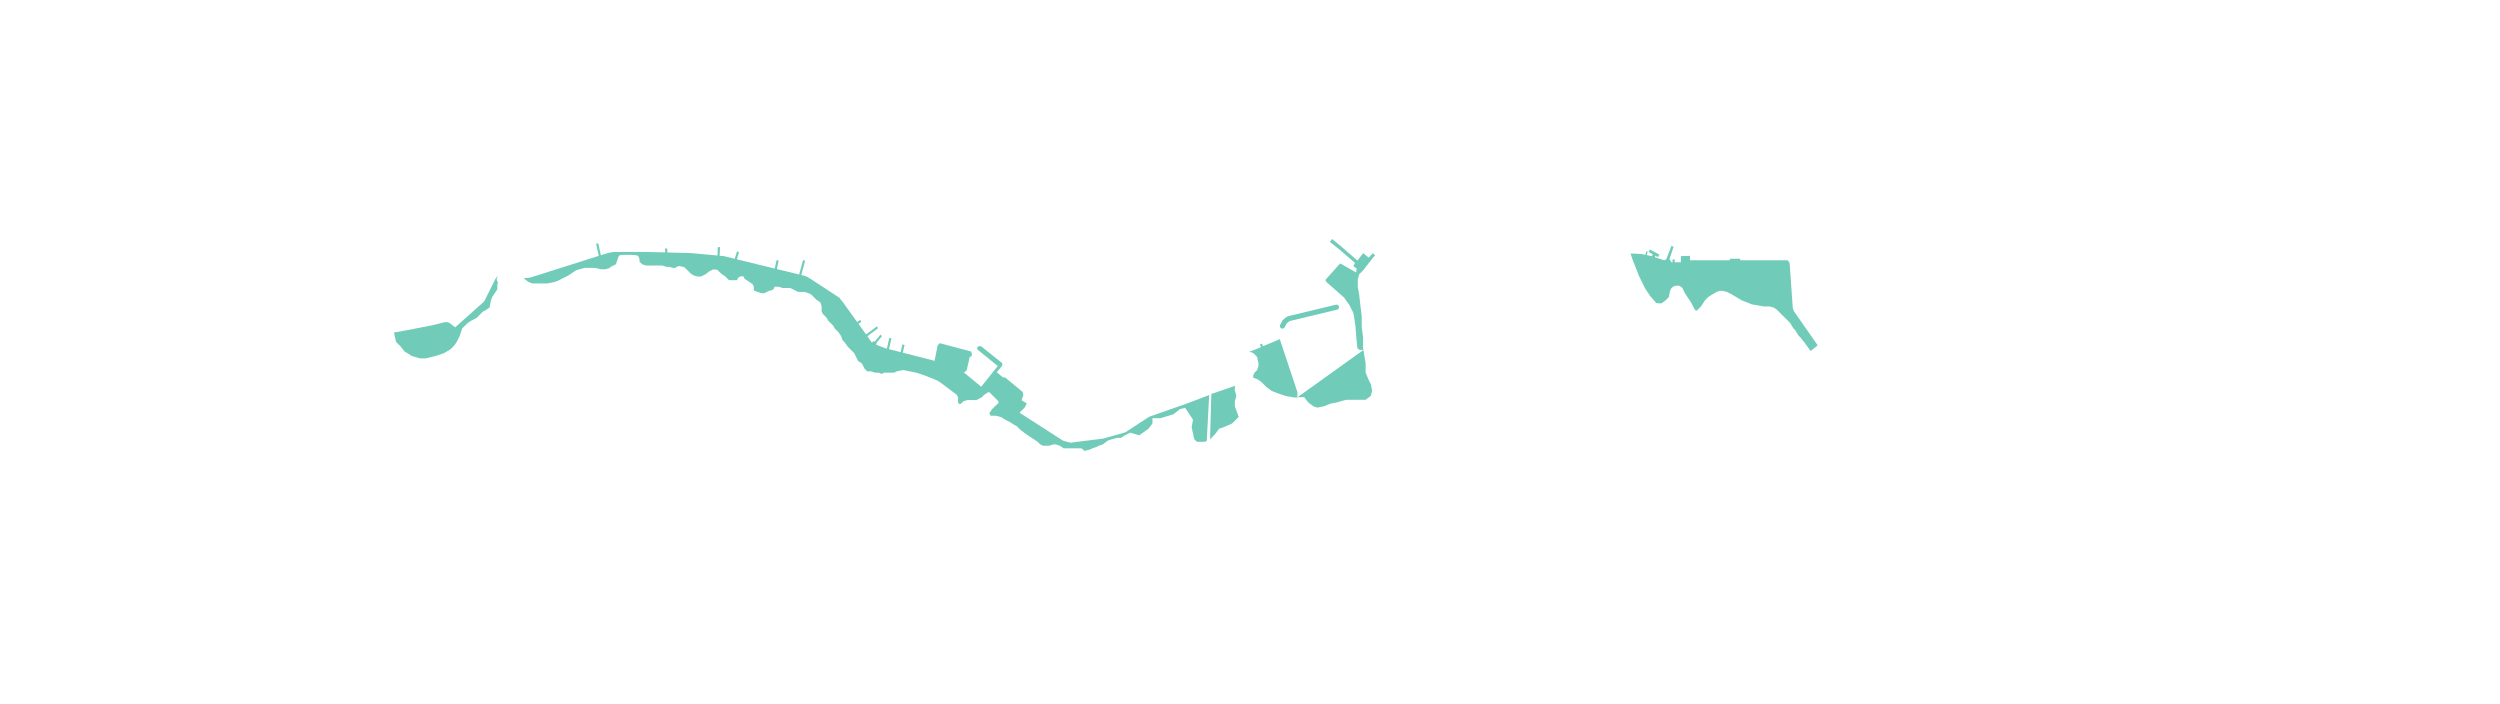
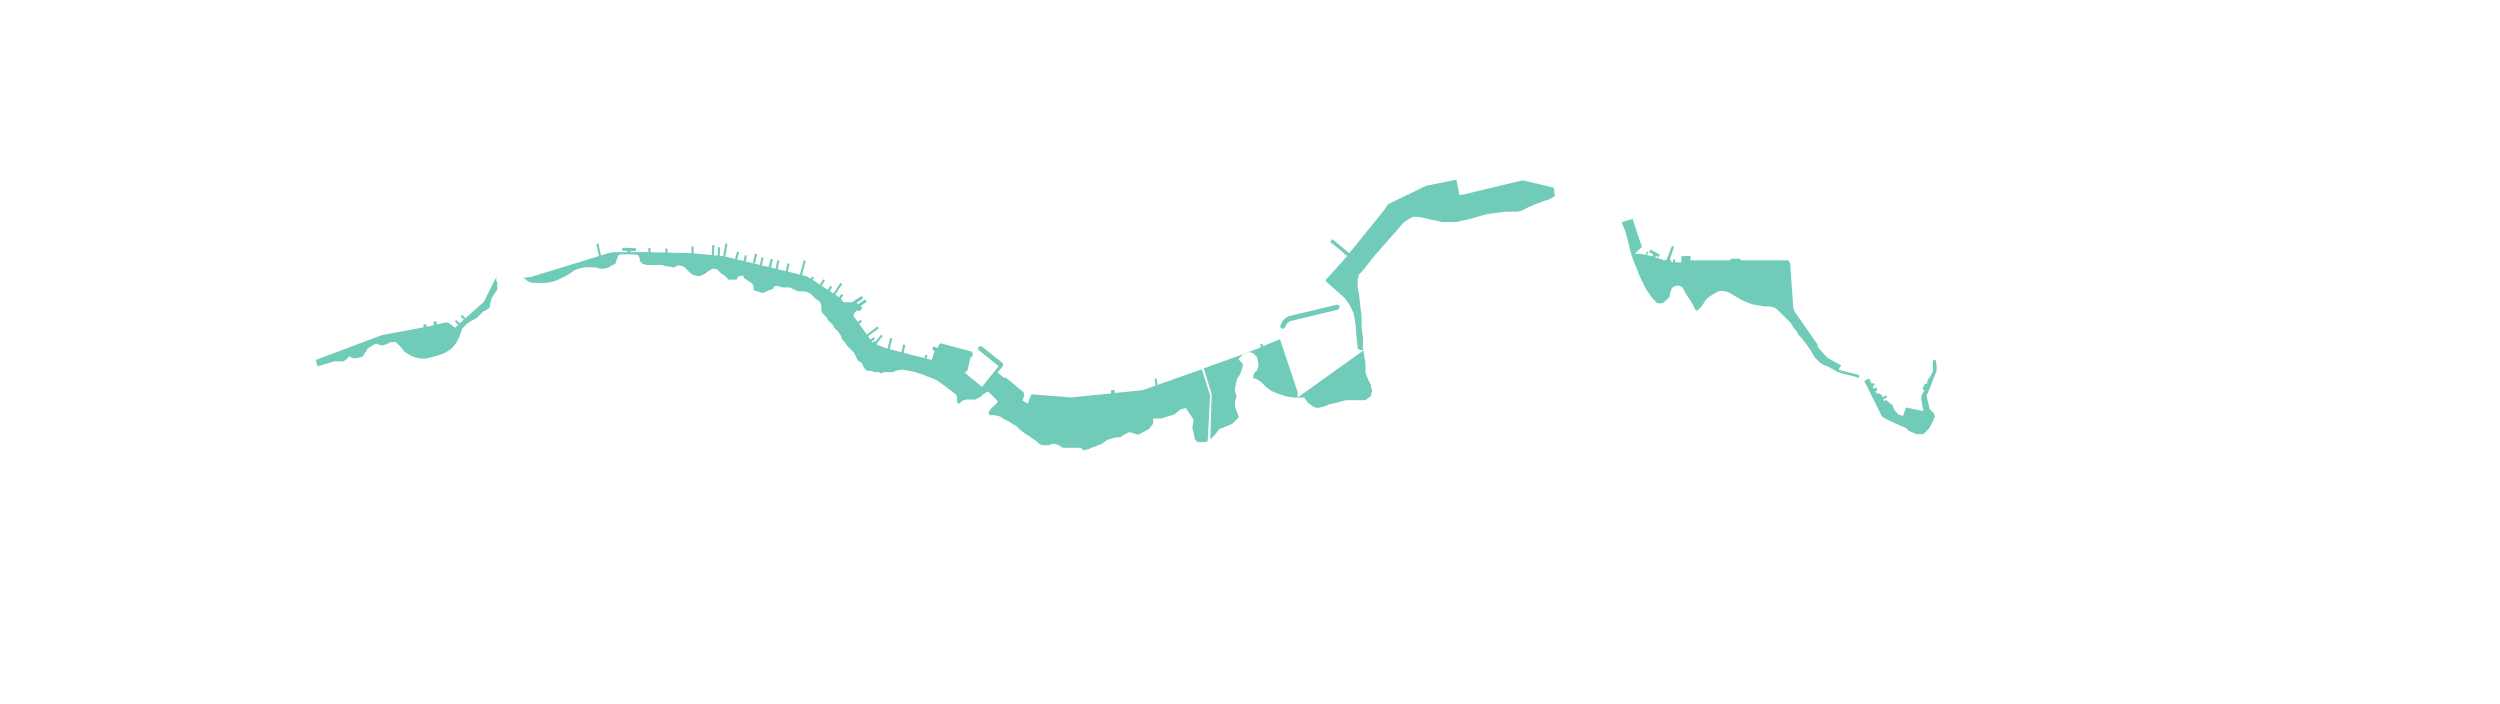
- <svg xmlns="http://www.w3.org/2000/svg" width="3840" height="1080" version="1.1" id="Layer_3" x="0px" y="0px" viewBox="0 0 3840 1080" style="enable-background:new 0 0 3840 1080;" xml:space="preserve">
+ <svg xmlns="http://www.w3.org/2000/svg" width="3840" height="1080" version="1.1" id="Layer_3" x="0px" y="0px" viewBox="0 0 3838.9 1079.7" style="enable-background:new 0 0 3838.9 1079.7;" xml:space="preserve">
  <style type="text/css">
	.st0{fill:#70CCB8;}
</style>
  <g>
-     <polygon class="st0" points="804.2,427.4 812.2,433.4 818.2,435.4 840.5,435.4 850.6,433.4 856.6,431.4 864.6,427.4 872.6,423.4    878.6,419.4 884.6,415.4 890.6,413.4 898.6,411.4 910.8,411.4 916.6,412 922.9,413.6 929.3,413.6 935.7,412 938.1,409.9    946.1,405.9 948.1,399.9 950.1,393.9 952.1,391.9 956.1,391.5 970.3,391.5 976.3,391.9 980.2,393 982.3,397.9 982.3,401.9    986.3,405.9 992.3,407.9 1017.6,407.9 1023.6,409.9 1027.6,409.9 1035.6,411.9 1038.5,410.5 1041.7,408.9 1044.9,408.9    1051.3,410.5 1052.8,412.1 1057.6,416.8 1060.8,420 1065.6,423.2 1071.9,424.8 1076.7,424.8 1083.1,421.6 1089.5,416.8    1095.8,413.7 1101.8,414.4 1107.8,420.4 1113.8,424.4 1119.8,430.4 1131.9,430.4 1133.9,426.4 1137.9,424.4 1141.9,424.4    1143.9,428.4 1149.9,432.4 1155.9,436.4 1157.9,440.4 1157.9,446.4 1163.9,448.4 1169.9,450.4 1173.9,450.4 1177.9,448.4    1181.9,446.4 1183.9,446.4 1187.9,444.4 1189.9,440.4 1195.9,440.4 1201.9,442.4 1213.9,442.4 1221.9,446.4 1225.9,448.4    1236,448.4 1242,450.4 1246,452.4 1248,454.4 1250,456.4 1254,460.4 1260,464.4 1262,470.4 1262,478.4 1264,482.4 1270,488.4    1272,492.4 1276,496.4 1280,500.4 1282,504.4 1284,506.4 1288,510.4 1292,516.4 1294,522.4 1298,526.4 1302,532.4 1308,538.4    1312,542.4 1314,546.4 1316,550.4 1318,554.4 1324,558.4 1328,566.4 1332,570.4 1338,570.4 1344,572.4 1350,572.4 1354,574.4    1358,572.4 1373.4,572.4 1377.4,570.4 1387.5,568.4 1397.5,570.4 1407.5,572.4 1419.5,576.4 1429.5,580.4 1439.6,584.4    1445.6,588.4 1453.6,594.4 1461.6,600.4 1469.6,606.4 1471.6,610.4 1471.6,618.5 1473.6,620.5 1475.4,620.5 1477.6,618.5    1479.6,616.5 1485.6,614.5 1499.7,614.5 1503.7,612.5 1507.7,610.5 1511.7,606.5 1517.7,602.5 1519.7,602.5 1521.7,604.5    1523.7,606.5 1527.7,610.5 1529.7,612.5 1533.7,616.5 1533.7,619.1 1527.7,624.6 1523.7,628.6 1519.7,634.6 1521.7,638.6    1529.5,638.6 1537.8,640.6 1543.8,644.6 1551.8,648.6 1557.8,652.6 1561.8,654.6 1565.8,658.6 1567.8,660.6 1575.8,666.6    1581.8,670.6 1587.8,674.6 1593.8,678.6 1597.8,682.6 1601.8,684.6 1611.8,684.6 1617.8,682.6 1621.8,682.6 1627.8,684.6    1633.8,688.6 1661,688.6 1665.9,692.6 1673.9,690.6 1677.9,688.6 1683.9,686.6 1687.9,684.6 1693.9,682.6 1701.9,676.6    1707.9,674.6 1715.9,672.6 1721.9,672.6 1727.9,668.6 1731.9,666.6 1735.9,664.6 1750,668.6 1764.2,658.4 1770.2,650.4    1770.2,642.4 1782.2,642.4 1802.3,636.4 1812.3,628.4 1820.3,626.4 1832.4,644.5 1830.4,656.5 1834.4,674.6 1838.4,678.6    1850.5,678.6 1853.6,677.2 1857.3,606.8 1823.9,619.5 1765,640.2 1728.4,664.1 1694.9,673.6 1644,680 1632.9,676.9 1566,633.9    1574,625.9 1577.2,619.6 1569.2,614.8 1571.9,606.8 1570.8,602 1543.7,579.7 1540.6,579.7 1531,571.7 1539,562.2 1539.8,559.5    1539,557.4 1507.1,532 1504,531.6 1501.8,532.7 1500.7,534.9 1501.8,537.2 1532.6,562.2 1507.1,594 1480,571.7 1481.7,571.7    1484.9,568.5 1489.6,547.8 1491.2,547.8 1492.8,546.2 1492.8,543 1491.2,539.8 1443.5,527.1 1440.3,530.3 1435.5,554.2    1386.7,541.7 1389.4,529.8 1386.1,529 1383.4,540.9 1365.5,536.3 1369.3,519.7 1366,519 1362.2,535.5 1360.6,535.2 1345.9,529.5    1346.4,527.1 1346.1,526.9 1354.8,516.2 1352.2,514.1 1343.5,524.9 1342,523.8 1339.2,526.2 1332.2,516.5 1348.8,504.1    1346.8,501.4 1330.3,513.7 1318.6,497.4 1323.1,494.1 1321.1,491.4 1316.6,494.7 1295.4,465.1 1289,457.1 1242.8,426.9    1236.5,423.8 1230.8,422.4 1236.7,400.5 1233.4,399.6 1227.5,421.6 1193.3,413.3 1196.1,400.3 1192.8,399.6 1190,412.5    1131.8,398.3 1135.2,387.2 1132,386.2 1128.6,397.5 1112.3,393.5 1105.3,392.8 1106,379.6 1102.6,379.5 1102,392.5 1061.3,388.7    1025,387.8 1025,381.7 1021.6,381.7 1021.6,387.7 992.5,387 942,387 934,388.6 922.9,392 918.9,373.7 915.6,374.4 919.7,393    814.7,426.3  " />
-     <polygon class="st0" points="1897.4,592.5 1860.6,605.1 1858.6,674.9 1866.6,666.5 1872.6,658.5 1878.6,656.5 1892.6,650.5    1902.7,640.2 1896.7,624.1 1896.7,616.1 1898.7,610.1 1898.7,606.1 1896.7,600.1 1896.7,596.1  " />
-     <polygon class="st0" points="2003.4,610.1 2009.4,618.1 2017.4,624.1 2023.4,626.1 2033.4,624.1 2043.4,620.1 2053.4,618.1    2067.5,614.1 2097.6,614.1 2105.6,608.1 2107.6,600.1 2105.6,590.1 2101.6,582.1 2097.6,572.1 2097.6,558 2095.6,546 2094.2,537.6    2094.2,537.6 2002.4,603.4 1992.8,610.1 1992.8,610.1  " />
-     <polygon class="st0" points="761.2,428 745.3,459.8 743.7,463 699.1,502.8 691.1,496.5 687.9,494.9 683.1,494.9 664,499.6    625.6,507.1 605.1,510.8 608.3,525.1 615.5,532.3 621.9,540.5 625.9,542.5 631.9,546.5 637.9,548.5 645.9,550.5 653.9,550.5    661.9,548.5 669.9,546.5 675.9,544.5 681.9,542.5 691.9,536.5 697.9,530.5 701.9,524.5 705.9,516.5 707.9,510.5 709.9,504.5    713.9,500.5 717.9,496.5 723.9,492.5 731.9,488.5 737.9,482.5 741.9,478.5 745.9,476.5 751.9,472.5 753.9,462.4 755.9,456.4    759.9,450.4 763.9,444.4 763.9,438.4 764.7,433.2 762.7,429.9 764.7,423.9  " />
-     <polygon class="st0" points="2753.7,473 2748.9,404.5 2747.3,401.4 2745.7,399.8 2673.1,399.8 2672.9,397.4 2657.3,397.4    2656.9,399.8 2595.8,399.8 2595.8,393 2581.8,393.4 2581.8,402.8 2572.4,402.9 2572.4,398.5 2569,398.5 2569,402.9 2567.4,402.9    2564.3,398.2 2570.6,379.1 2567.4,377.5 2559.4,398.2 2556.3,399.8 2541.9,395 2541.8,395 2542.5,392.7 2546.7,395 2548.8,391    2534.3,383.2 2532.2,387.1 2538.5,390.5 2537.6,393.6 2537.2,393.4 2529.4,391.9 2530.9,386.6 2528.8,386 2527.2,391.4    2521.2,390.2 2510.4,389.5 2504.5,389.5 2507.7,399 2510.9,407 2517.1,423 2526.8,442.9 2534.7,454.8 2543.8,465.2 2547.4,465.9    2552.2,465.9 2558.5,461.2 2563.3,456.4 2564.9,448.4 2566.5,443.6 2569.7,440.4 2574.5,438.8 2579.2,438.8 2584,442 2586.3,446.8    2588.8,451.6 2592,456.3 2598.3,465.9 2603.1,475.5 2604.7,477 2606.6,477 2607.9,475.5 2612.7,470.7 2619,461.1 2623.8,456.3    2628.6,453.2 2636.6,448.4 2641.1,446.8 2646.1,446.8 2652.5,448.4 2658.9,451.6 2666.9,456.3 2674.9,461.1 2690.8,467.5    2709.2,470.7 2717.8,470.7 2724.2,472.3 2729,475.5 2738.5,485 2749.6,496 2754.4,504 2757.5,507.2 2762.3,515.2 2765.5,518.4    2771.9,526.4 2779.9,537.5 2780.9,539.3 2790.2,532 2791.9,530.3 2755.3,477.8  " />
-     <polygon class="st0" points="2058.5,404.6 2035.8,429.9 2037.3,433.1 2064.4,457 2072.4,468.1 2078.8,480.8 2080.4,490.4    2082,501.5 2083.6,522.2 2085.1,535 2088.4,537.5 2094.2,537.5 2093.6,533.9 2093.6,517.8 2091.6,501.7 2091.6,485.6 2089.6,469.6    2087.6,451.5 2085.6,441.4 2085.6,429.4 2087.6,421.4 2093.6,415.4 2107.7,397.3 2112.1,392.2 2108.8,388.9 2102.3,395.7    2093.8,388.9 2085,400.2 2058.8,377.5 2046.1,367.1 2042.7,371.6 2055,381.3 2081.3,403.8 2078.8,408.8 2083.8,412.6 2083,418.5     " />
-     <path class="st0" d="M1967.9,504.3c1.9,1,4.3,0.3,5.3-1.6l3-5.7l2.5-2.4l2.4-1.5l72.7-17.5c2.1-0.5,3.4-2.6,2.9-4.7   s-2.6-3.4-4.7-2.9l-74,17.8l-4.1,2.6l-4,3.8l-3.6,6.9l0,0C1965.3,500.9,1966,503.3,1967.9,504.3z" />
-     <polygon class="st0" points="1919,540.3 1925,542.3 1931,548.3 1933,558.3 1933,562.3 1931,568.3 1927,572.3 1925,576.3    1925,580.3 1931,582.3 1937,586.3 1945,594.3 1953,600.3 1963,604.3 1975,608.3 1987.3,610.5 1992.8,610.5 1992.8,610.1    1992.8,610.1 1992.8,610.1 1992.8,602.2 1965.8,521 1940.1,531.7 1938.1,527.7 1935.1,529.2 1937.1,533 1927.6,537  " />
+     <path class="st0" d="M803.3,426.4l8,6l6,2h22.1l10-2l6-2l8-4l8-4l6-4l6-4l6-2l8-2h12.1l5.8,0.6l6.4,1.6h6.4l6.4-1.6l2.5-2.1l8-4   l2-6l2-6l2-2l4-0.4h15.3l6,0.4l3.9,1.1l2.1,4.9v4l4,4l6,2h24.1l6,2h4l8,2l2.9-1.5l3.2-1.6h3.2l6.4,1.6l1.6,1.6l4.8,4.8l3.2,3.2   l4.8,3.2l6.4,1.6h4.8l6.4-3.2l6.4-4.8l6.4-3.2l6,0.8l6,6l6,4l6,6h12.1l2-4l4-2h4l2,4l6,4l6,4l2,4v6l6,2l6,2h4l4-2l4-2h2l4-2l2-4h6   l6,2h12.1l8,4l4,2h10.1l6,2l4,2l2,2l2,2l4,4l6,4l2,6v8l2,4l6,6l2,4l4,4l4,4l2,4l2,2l4,4l4,6l2,6l4,4l4,6l6,6l4,4l2,4l2,4l2,4l6,4   l4,8l4,4h6l6,2h6l4,2l4-2h14.1l4-2l10.1-2l10,2l10,2l12.1,4l10,4l10.1,4l6,4l8,6l8,6l8,6l2,4v8.1l2,2h1.8l2.2-2l2-2l6-2h14.1l4-2   l4-2l4-4l6-4h2l2,2l2,2l4,4l2,2l4,4v2.6l-6,5.5l-4,4l-4,6l2,4h7.8l8.3,2l6,4l4,2l4,2l6,4l4,2l4,4l2,2l8,6l6,4l6,4l6,4l4,4l4,2h10   l6-2h4l6,2l6,4h27.3l4.9,4l8-2l4-2l6-2l4-2l6-2l8-6l6-2l8-2h6l6-4l4-2l4-2l14.1,4l16.6-9l6-8v-8h12.1l20.1-6l10-8l8-2l12.1,18.1   l-2,12.1l4,18.1l4,4h12.1l3.4-1.5l3.7-70.4l-12.7-39.8l-14.3,4.8l-53.5,19l-1.8-10l-3.3,0.7l1.9,10.4l-19.7,7l-43.1,4.4v-4.6h-5.6   v5.2l-61.1,6.2l-60.5-4.8l-1.6,1.6l-4.8,12.7l-8-4.8l2.8-8l-1.2-4.8l-27.1-22.3h-3.2l-9.6-8l8-9.5l0.8-2.7l-0.8-2.1l-31.9-25.4   l-3.1-0.4l-2.2,1.1l-1.1,2.2l1.1,2.2l30.8,25l-25.5,31.8l-27.1-22.3h1.7l3.2-3.2l4.8-20.7h1.6l1.6-1.6V543l-1.6-3.2l-47.8-12.7   l-3.2,3.2l-0.8,4l-7.5-2.3l-1.1,5.6l3.4,1.1l-4.3,14l-8-2l1.5-5l-3.2-1l-1.6,5.2l-32-8.2l2.7-11.9l-3.3-0.8l-2.7,11.8l-17.9-4.6   l3.8-16.6l-3.3-0.7l-3.9,16.5l-1.5-0.4l-14.7-5.7l0.5-2.4l-0.3-0.2l8.6-10.7l-2.6-2.1l-8.7,10.8l-1.5-1.1l-2.7,2.5l-1.3-1.8   l4.9-4.1l-2.2-2.6l-4.7,3.9l-3.7-5.2l16.5-12.3l-2-2.7l-16.5,12.3l-11.7-16.3l4.5-3.4l-2-2.7l-4.5,3.3l-6.9-9.7l1-2.6l1.1-2.2   l2-2.2l2.5-1.1l2.2,1.1l4.5-3.4v-1.1l-1.1-2.2V469l6.7-4.5l1.1-1.8v-1.5l-2.2-1.1l-2.2,1.1l-7.8,5.6h-1.1l-1.1-1.1v-1.1l8.3-5.7   l0.7-2.1l-1-1.7h-2.1l-13.2,8.9h-13.4l-4.1-5.2l3.7-5.7l-2.8-1.8l-3.4,5.2l-6.1-4l10.8-16.3l-2.8-1.9l-10.8,16.3l-5.7-3.7l3.8-6.3   l-2.9-1.7l-3.7,6.2l-9.6-6.3l5-8.2l-2.9-1.7l-4.9,8.1l-11.1-7.3l2.2-3.6l-2.9-1.7l-2.1,3.5l-1.4-0.9l-6.4-3.2l-5.7-1.4l5.9-21.9   l-3.2-0.9l-5.9,22l-18.4-4.5l2.6-12.3l-3.3-0.7l-2.6,12.2l1.4,0.3l-1.4-0.3l0,0l-12.5-3l2.8-13l-3.3-0.7l-2.8,12.9l-8.5-2.1   l1.8,0.4l2.7-12.7l-3.3-0.7L1180,410l-35-8.5l1.9-9l-3.3-0.7l-1.9,8.9l0.4,0.1l-0.4-0.1l0,0l-9.9-2.4l3.4-11.1l-3.2-1l-3.5,11.3   l-14.7-3.6l3.2-19.5l-3.3-0.5l-3.2,19.5c-0.4-0.1-5.3-0.5-5.3-0.5l0.7-13.2l-3.3-0.2l-0.7,13l-5.7-0.5l0.8-15.7l-3.3-0.2l-0.8,15.5   l-27.7-2.6v-10.6h-3.4v10.3l-0.5,0l-36.3-0.8v-6.1h-3.4v6l-22.7-0.5v-6.5h-3.3v6.4l-3.1-0.1h-23.7v-1.8l7.7,0.3l0.1-4.5l-21.2-0.7   l-0.1,4.5l7.9,0.3v2H942l-8,1.6l-11.1,3.4l-4-18.3l-3.3,0.7l4.1,18.6l-105.2,32.3l-10.5,1.1" />
+     <path class="st0" d="M1973.2,502.7l3-5.7l2.5-2.4l2.4-1.5l72.8-17.5c2.1-0.5,3.4-2.6,2.9-4.7s-2.6-3.4-4.7-2.9l-74,17.8l-4.1,2.6   l-4,3.8l-3.6,6.9c-1,1.9-0.3,4.3,1.6,5.3C1969.8,505.3,1972.2,504.6,1973.2,502.7z" />
+     <polygon class="st0" points="2100.8,582.5 2096.8,572.5 2096.8,558 2094.8,545.9 2093.5,538.2 2002.2,603.6 1992.7,610.3    1992.6,610.3 1992.6,601.9 1965.5,520.8 1939.9,531.5 1937.9,527.5 1934.9,529 1936.8,532.8 1927.3,536.8 1918.8,540 1912.8,542    1908.8,544 1848.5,565.6 1860.5,605.2 1858.5,674.9 1866.3,666.7 1872.3,658.7 1878.3,656.7 1892.4,650.7 1902.4,640.6    1896.4,624.6 1896.4,616.6 1898.4,610.6 1898.4,606.6 1896.4,600.6 1896.4,596.6 1898.4,586.5 1900.4,580.5 1904.4,574.5    1906.4,568.5 1908.4,562.5 1908.4,558.5 1904.4,554.5 1902.4,552.5 1902.4,550.5 1904.4,548.5 1906.4,546.5 1908.4,544.5    1912.4,542.5 1918.4,540.5 1924.4,542.5 1930.4,548.5 1932.4,558.5 1932.4,562.5 1930.4,568.5 1926.4,572.5 1924.4,576.5    1924.4,580.5 1930.4,582.5 1936.4,586.5 1944.4,594.5 1952.4,600.5 1962.4,604.5 1974.4,608.5 1986.5,610.5 2002.5,610.5    2008.5,618.5 2016.5,624.5 2022.5,626.5 2032.5,624.5 2042.6,620.5 2052.6,618.5 2066.7,614.5 2096.8,614.5 2104.8,608.5    2106.8,600.5 2104.8,590.5  " />
+     <polygon class="st0" points="2385.9,288.3 2339.7,277.2 2336.5,277.2 2250.5,297.9 2241,299.5 2236.5,275.9 2190,285.2    2131.1,313.8 2124.8,323.4 2071.8,388.9 2058.6,377.7 2045.9,367.3 2042.6,371.7 2054.9,381.4 2068.6,393.2 2058.3,404.8    2035.6,430 2037.2,433.2 2064.3,457.1 2072.3,468.2 2078.6,481 2080.2,490.5 2081.8,501.7 2083.4,522.4 2085,535.1 2088.3,537.6    2093.4,537.6 2092.8,533.9 2092.8,517.8 2090.8,501.7 2090.8,485.7 2088.8,469.6 2086.8,451.5 2084.8,441.4 2084.8,429.4    2086.8,421.4 2092.8,415.4 2106.9,397.3 2118.9,383.2 2143.9,355 2154,343 2162,337 2170,333 2178,333 2188.1,335 2196.1,337    2206.1,339 2214.1,341 2236.2,341 2244.2,339 2254.2,337 2268.3,333 2282.4,329 2296.4,327 2312.5,325 2330.6,325 2336.3,323.5    2345.9,318.7 2357,313.9 2370,309 2379.6,305.8 2387.6,301.2  " />
+     <polygon class="st0" points="1159.4,404.9 1162.6,390.1 1159.3,389.4 1156.1,404.1  " />
+     <path class="st0" d="M760.5,428.4l-15.9,31.8l-1.6,3.2l-28.2,25.2l-5.2-5.2l-2.4,2.4l5.1,5.1l-6.3,5.7l-5.3-5.3l-2.4,2.4l5.2,5.2   l1.1-0.9l-1,0.9l0,0l-5,4.5l-8-6.4l-3.2-1.6h-4.8l-12.1,3v-4.8h-4.5v5.9l-2.6,0.6l-8.6,1.7V498h-4.5v4.6l0.9-0.2l-26.3,5.1   l-20.5,3.7l-17.5,3.2L485,552.6l2.7,9.8l25.9-7.5h13.7l4.8-3.2l3.2-3.2l1.6-1.6l1.6,1.6l3.2,1.6h4.8l8-1.6l3.2-1.6l1.6-3.2l3.2-4.8   l1.6-3.2l4.8-3.2l4.8-3.2l4.8-1.6l3.2,1.6l2.5,0.8h4.6l4.8-1.6l6.1-3.2h8.2l7.2,7.2l6.5,8.2l4,2l6,4l6,2l8,2h8l8-2l8-2l6-2l6-2   l10-6l6-6l4-6l4-8l2-6l2-6l4-4l4-4l6-4l8-4l6-6l4-4l4-2l6-4l2-10l2-6l4-6l4-6v-10.5v-0.8c-0.8-1.3-2-3.2-2-3.2l1.6-4.7L760.5,428.4   z" />
+     <polygon class="st0" points="1170.1,407.5 1172.6,395.7 1169.3,395 1166.8,406.7  " />
+     <polygon class="st0" points="2859.6,582.1 2854.2,580.3 2855.2,576.1 2828.2,569.1 2823.2,567.1 2827.2,561.1 2806.2,549.4    2790.3,531.9 2791.9,530.3 2755.3,477.8 2753.7,473 2748.9,404.5 2747.3,401.4 2745.7,399.8 2673.1,399.8 2672.9,397.4    2657.3,397.4 2656.9,399.8 2595.8,399.8 2595.8,393 2581.8,393.4 2581.8,402.8 2572.4,402.9 2572.4,398.5 2569,398.5 2569,402.9    2567.4,402.9 2564.2,398.2 2570.6,379.1 2567.4,377.5 2559.4,398.2 2556.2,399.8 2541.9,395 2541.8,395 2542.5,392.7 2546.6,395    2548.8,391 2534.2,383.2 2532.1,387.1 2538.4,390.5 2537.6,393.6 2537.1,393.4 2529.4,391.9 2530.9,386.6 2528.8,386 2527.2,391.4    2521.2,390.2 2510.4,389.5 2521.2,379.1 2506.9,336.1 2490.2,341 2496.6,357.5 2504.6,389.4 2507.8,398.9 2511,406.9 2517.3,422.9    2527,442.8 2534.8,454.7 2543.9,465.1 2547.6,465.8 2552.4,465.8 2558.7,461.1 2563.5,456.3 2565.1,448.3 2566.7,443.5    2569.9,440.3 2574.7,438.7 2579.4,438.7 2584.2,441.9 2586.5,446.7 2589,451.5 2592.2,456.3 2598.5,465.8 2603.3,475.4    2604.9,476.9 2606.8,476.9 2608.1,475.4 2612.9,470.6 2619.2,461 2624,456.3 2628.8,453.1 2636.8,448.3 2641.3,446.7 2646.3,446.7    2652.7,448.3 2659,451.5 2667,456.3 2675,461 2691,467.4 2709.4,470.6 2718,470.6 2724.4,472.2 2729.2,475.4 2738.7,484.9    2749.9,496 2754.6,504 2757.8,507.2 2762.6,515.2 2765.8,518.4 2772.2,526.4 2780.2,537.6 2786.5,548.7 2794.5,556.7 2799.3,559.9    2807.3,563.1 2821.6,571.1 2831.2,574.3 2845.5,577.5 2859.7,582.2  " />
+     <path class="st0" d="M2972.7,553.1h-4.6v17l-4,8l-4,5l-1,6h-3l-4,8l3,2l-4,7l-1,7l3.4,18.2l-26.7-5.6l-4.5,12.9l-6.4-1.6l-4.7-4.8   l-3.2-4.8l-1.6-4.8l-8-6.4l-2.4-2.2l-3,2l-1-3l6-3l-2-3l-5,3l-2-4l-5-2h-2.5l-1.5-3l3-2l-2-4l-4,2l-1-4l3-2l-2-3l-3,1l-4-8   l-7.4,4.1l0.2,0.2l4.8,9.5l11.1,22.3l11.1,22.3l4.8,3.2l9.6,4.8l14.3,6.4l8,3.2l4.8,4.8l11.1,4.8h11.1l8-8   c1.6-1.6,6.4-11.2,6.4-11.2l3.2-8l-1.6-4.8l-6.4-6.4l-4.8-20.7l4.4-9.6l11.1-28.7V563" />
  </g>
</svg>
